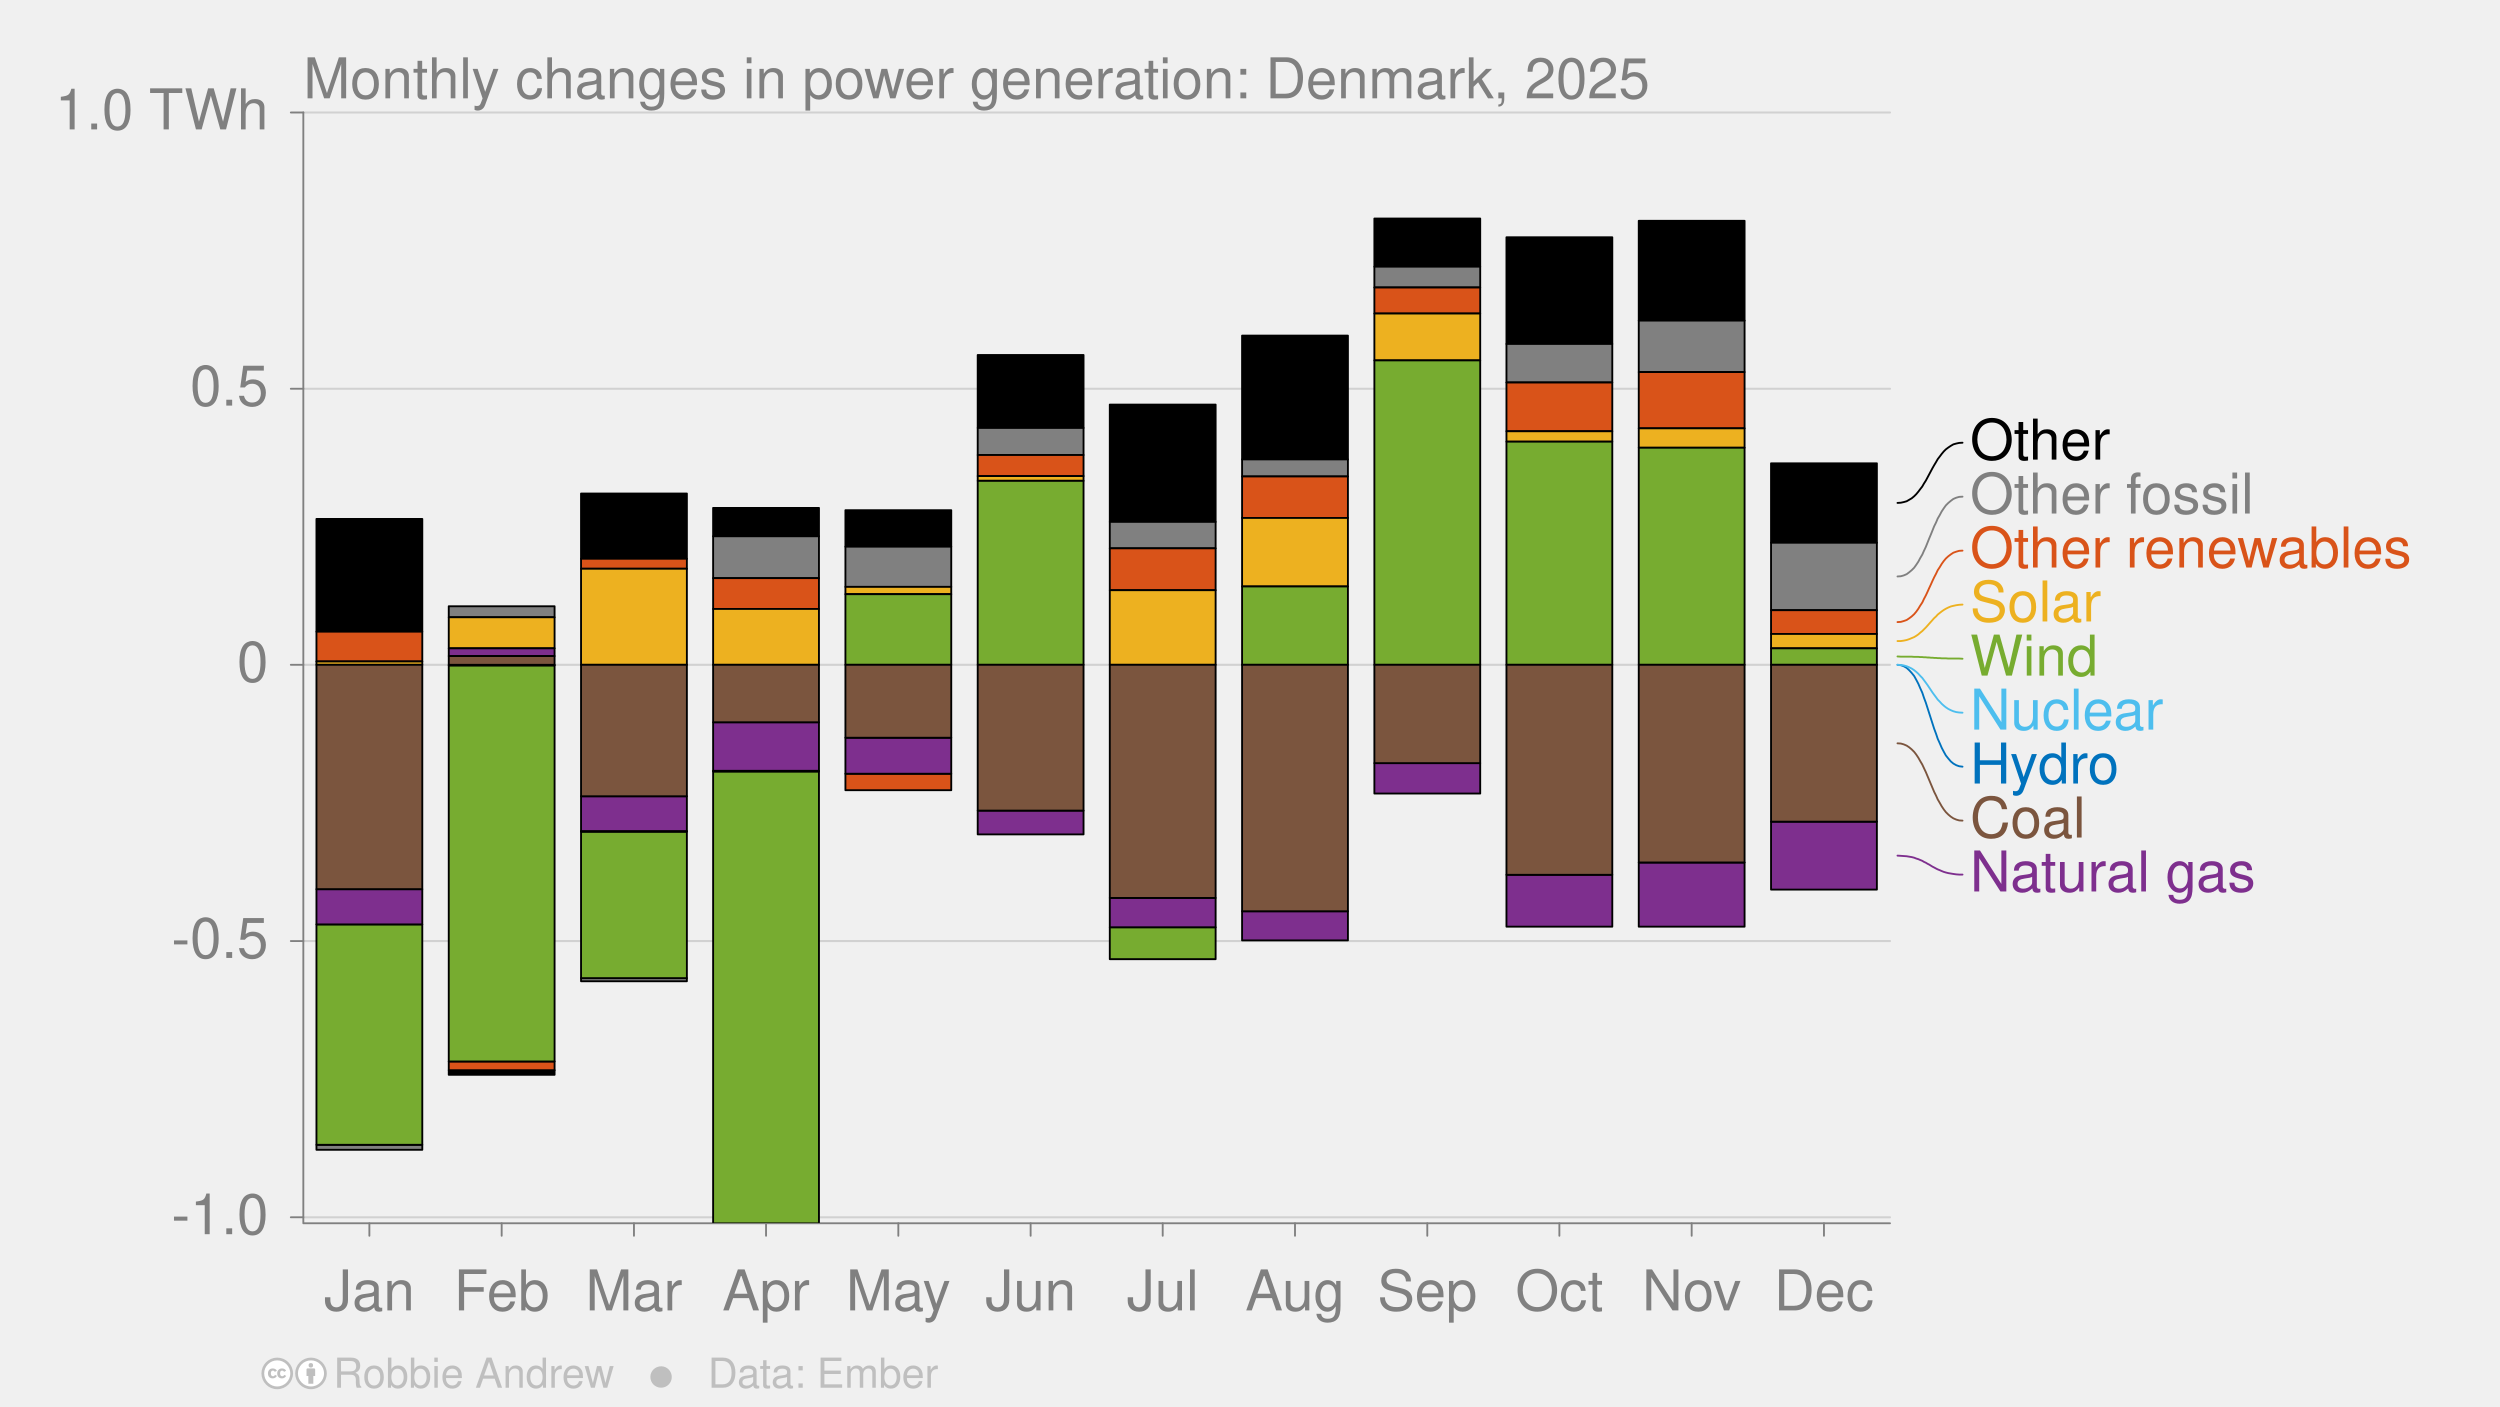
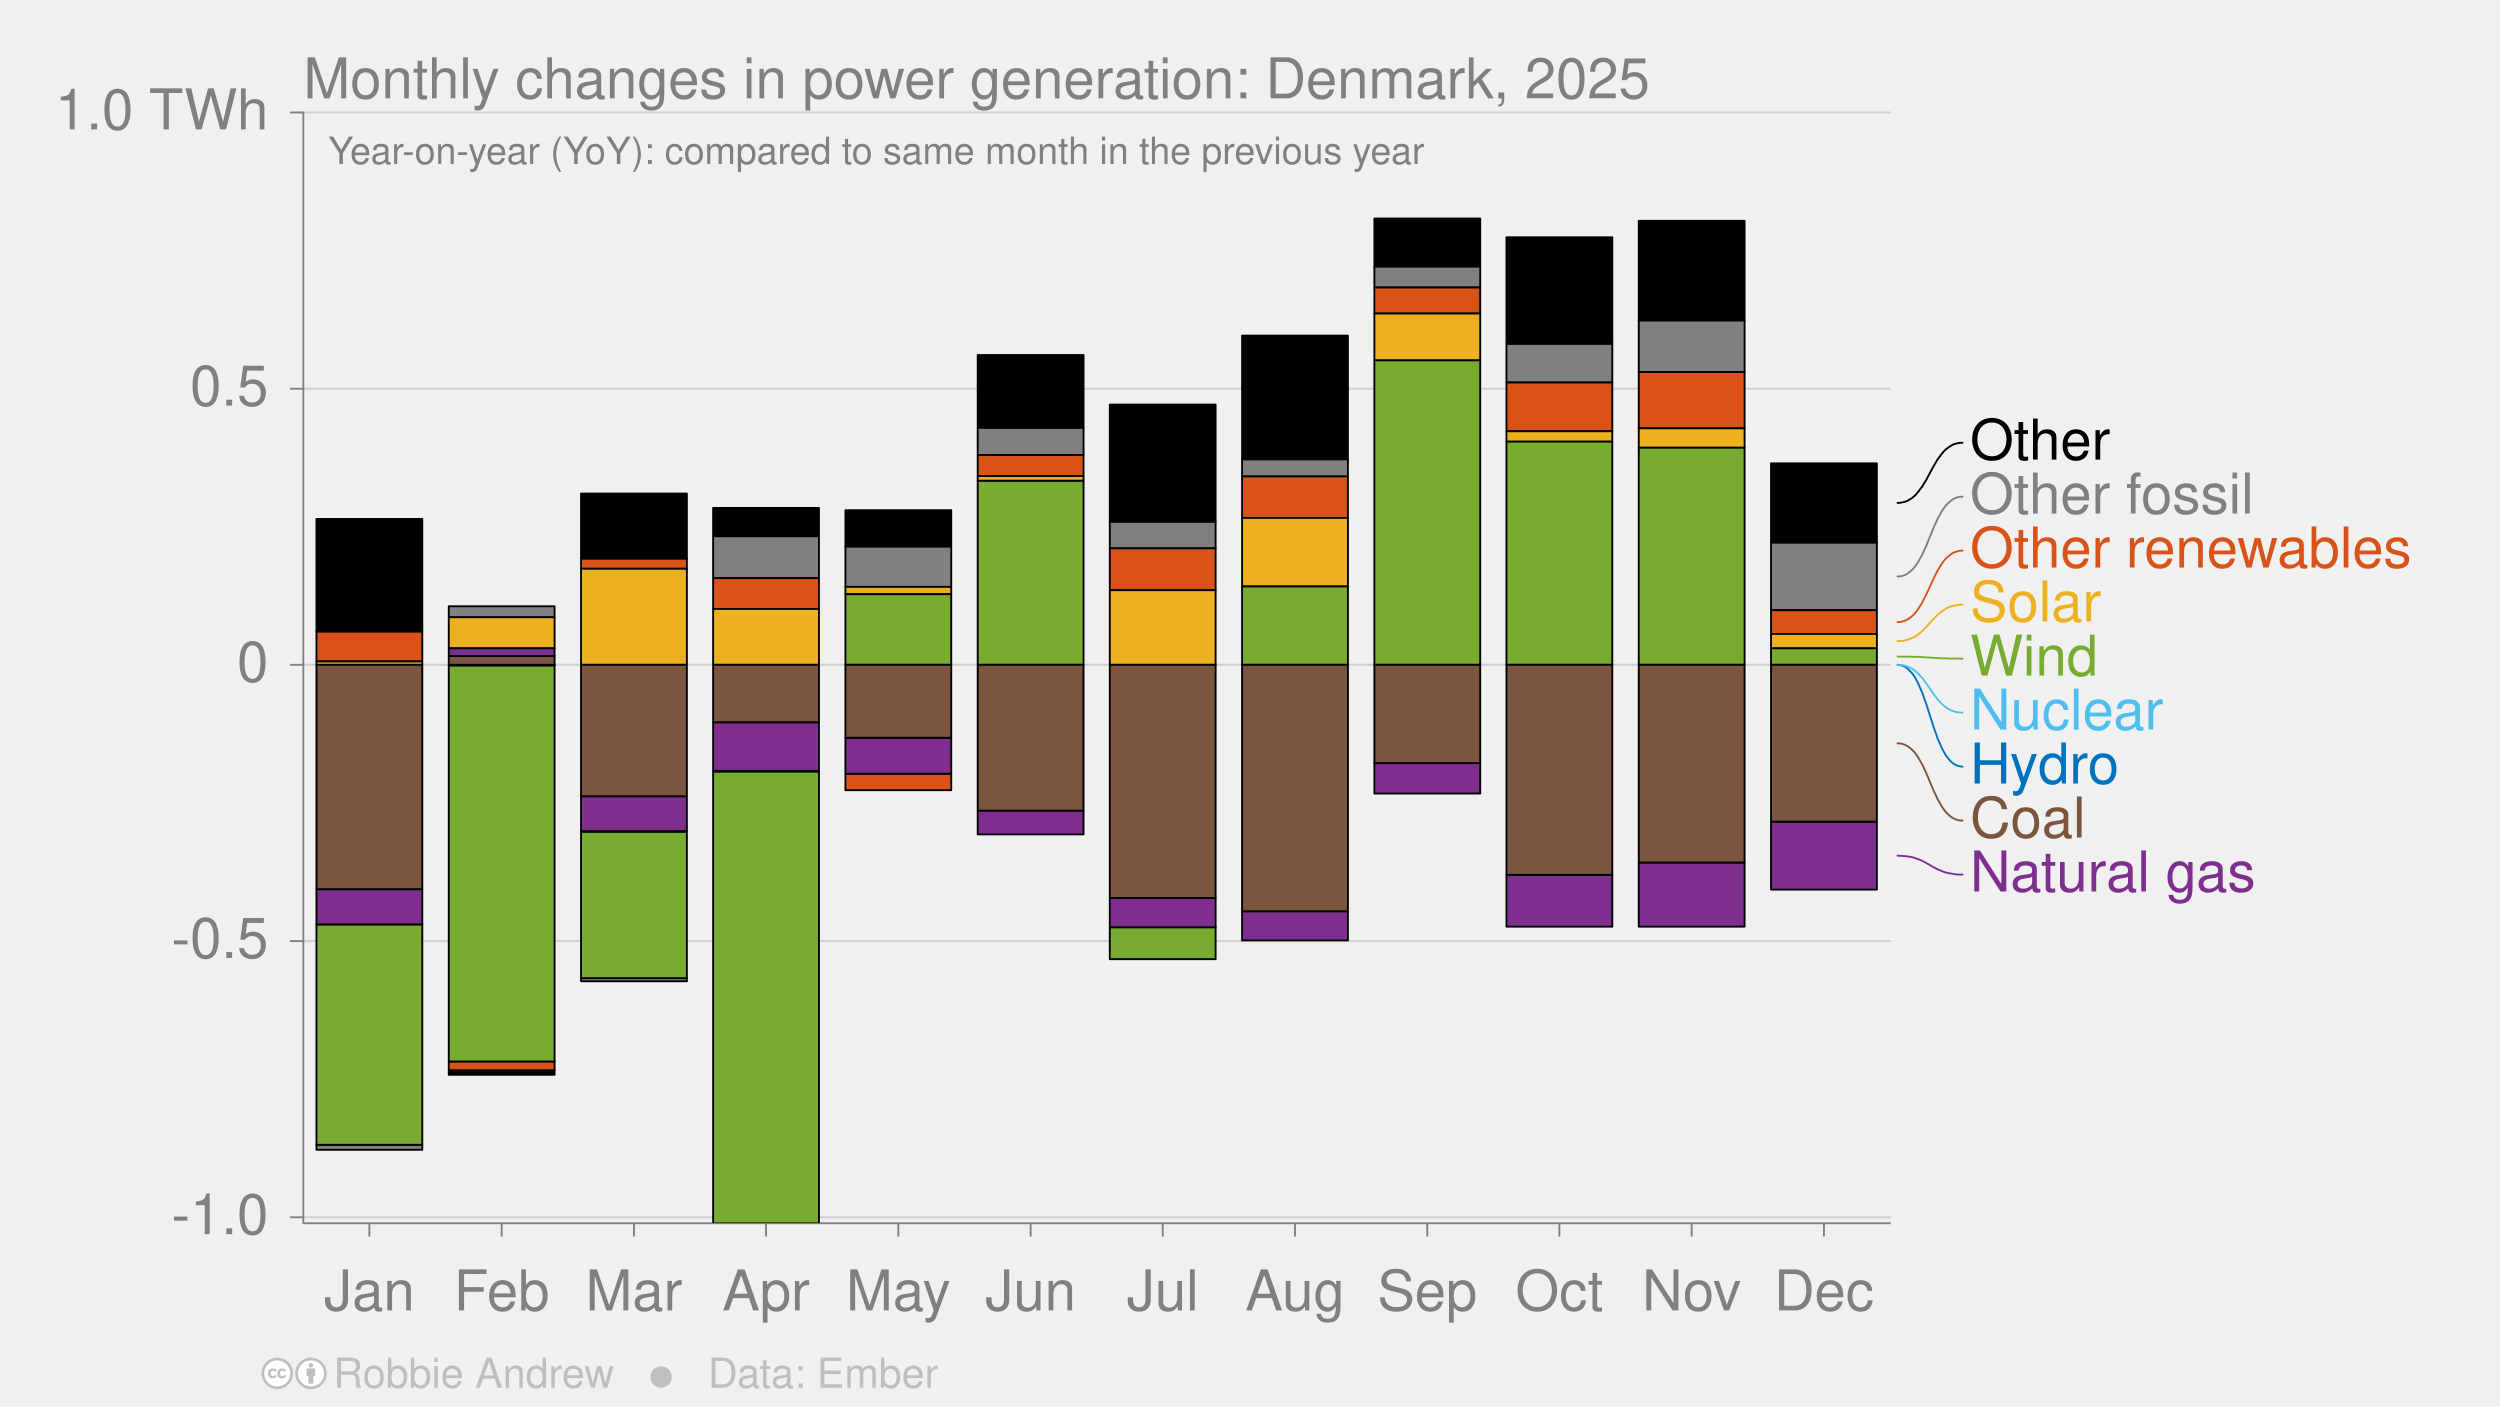
<svg xmlns="http://www.w3.org/2000/svg" xmlns:xlink="http://www.w3.org/1999/xlink" version="1.1" width="100%" height="100%" viewBox="0 0 1200.000 674.916">
  <style type="text/css">
  #main {font-family:Helvetica,Arial,sans-serif; font-size:27.00px;
         fill-opacity:1; fill:#000000; stroke:none; stroke-linejoin:round; stroke-linecap:round; stroke-width:1.00;}
  .marker {stroke-opacity:0;fill-opacity:0;}
  .marker:hover {stroke-opacity:0.5; fill-opacity:1;}
  .ticklabel {font-size:27.00px;fill:#808080;stroke:none;font-family:Helvetica}
  .ytl {text-anchor:end;}
  .dp1 {pointer-events:none;font-size:70%;text-anchor:middle;fill:#000000;}
  .dp2 {pointer-events:none;font-size:70%;text-anchor:middle;fill:#FFFFFF;}
  .numtip {pointer-events:none;}
  .cc {opacity:0.25;}
.dl_fe {background-color:#FDFFDF;display:flex;margin:auto;align-items:center}
.dl_fe_p {font-size:20px;text-align:center;margin:3px}
.dl_el {display:none;pointer-events:none;}
.cc:hover + .dl_el {display:block;}
text:hover + .dl_el {display:block;}
</style>
  <defs>
    <clipPath id="axis_clip">
      <rect x="145.8" y="54.2" width="761.2" height="532.8" />
    </clipPath>
    <path id="line_x" d="M 145.600,0 h 761.600" stroke="#262626" stroke-opacity="0.15" stroke-width="1.00" />
    <path id="tick_y" d="M 145.600,0 h -6.000" stroke="#808080" stroke-width="0.90" />
    <path id="tick_x" d="M 0,587.177 v 6.000" stroke="#808080" stroke-width="0.90" />
  </defs>
  <g id="main">
    <use xlink:href="#line_x" transform="translate(0,584.3)" />
    <use xlink:href="#line_x" transform="translate(0,451.7)" />
    <use xlink:href="#line_x" transform="translate(0,319.1)" />
    <use xlink:href="#line_x" transform="translate(0,186.6)" />
    <use xlink:href="#line_x" transform="translate(0,54.0)" />
    <use xlink:href="#tick_y" transform="translate(0,584.3)" />
    <use xlink:href="#tick_y" transform="translate(0,451.7)" />
    <use xlink:href="#tick_y" transform="translate(0,319.1)" />
    <use xlink:href="#tick_y" transform="translate(0,186.6)" />
    <use xlink:href="#tick_y" transform="translate(0,54.0)" />
    <use xlink:href="#tick_x" transform="translate(177.3,0)" />
    <use xlink:href="#tick_x" transform="translate(240.8,0)" />
    <use xlink:href="#tick_x" transform="translate(304.3,0)" />
    <use xlink:href="#tick_x" transform="translate(367.7,0)" />
    <use xlink:href="#tick_x" transform="translate(431.2,0)" />
    <use xlink:href="#tick_x" transform="translate(494.7,0)" />
    <use xlink:href="#tick_x" transform="translate(558.1,0)" />
    <use xlink:href="#tick_x" transform="translate(621.6,0)" />
    <use xlink:href="#tick_x" transform="translate(685.1,0)" />
    <use xlink:href="#tick_x" transform="translate(748.5,0)" />
    <use xlink:href="#tick_x" transform="translate(812.0,0)" />
    <use xlink:href="#tick_x" transform="translate(875.5,0)" />
    <polyline points="145.6,53.993 145.6,587.177 907.2,587.177" stroke="#808080" stroke-width="0.90" fill="none" />
    <text class="ticklabel xtl" transform="translate(177.3,629.0)" text-anchor="middle">Jan</text>
    <text class="ticklabel xtl" transform="translate(240.8,629.0)" text-anchor="middle">Feb</text>
    <text class="ticklabel xtl" transform="translate(304.3,629.0)" text-anchor="middle">Mar</text>
    <text class="ticklabel xtl" transform="translate(367.7,629.0)" text-anchor="middle">Apr</text>
    <text class="ticklabel xtl" transform="translate(431.2,629.0)" text-anchor="middle">May</text>
    <text class="ticklabel xtl" transform="translate(494.7,629.0)" text-anchor="middle">Jun</text>
    <text class="ticklabel xtl" transform="translate(558.1,629.0)" text-anchor="middle">Jul</text>
    <text class="ticklabel xtl" transform="translate(621.6,629.0)" text-anchor="middle">Aug</text>
    <text class="ticklabel xtl" transform="translate(685.1,629.0)" text-anchor="middle">Sep</text>
    <text class="ticklabel xtl" transform="translate(748.5,629.0)" text-anchor="middle">Oct</text>
    <text class="ticklabel xtl" transform="translate(812.0,629.0)" text-anchor="middle">Nov</text>
    <text class="ticklabel xtl" transform="translate(875.5,629.0)" text-anchor="middle">Dec</text>
    <text class="ticklabel ytl" transform="translate(128.8,592.4)">-1.0</text>
    <text class="ticklabel ytl" transform="translate(128.8,459.8)">-0.5</text>
    <text class="ticklabel ytl" transform="translate(128.8,327.2)">0</text>
    <text class="ticklabel ytl" transform="translate(128.8,194.7)">0.5</text>
    <text class="ticklabel ytl" transform="translate(128.8,62.1)">1.0 TWh</text>
    <g stroke="#000" stroke-width="0.90" fill="#000" clip-path="url(#axis_clip)">
      <polygon class="pl" points="151.9,249.1 151.9,303.2 202.7,303.2 202.7,249.1 151.9,249.1" />
      <polygon class="pl" points="215.4,515.9 215.4,513.7 266.2,513.7 266.2,515.9 215.4,515.9" />
      <polygon class="pl" points="278.9,236.9 278.9,268.2 329.7,268.2 329.7,236.9 278.9,236.9" />
      <polygon class="pl" points="342.3,243.8 342.3,257.4 393.1,257.4 393.1,243.8 342.3,243.8" />
      <polygon class="pl" points="405.8,244.9 405.8,262.4 456.6,262.4 456.6,244.9 405.8,244.9" />
      <polygon class="pl" points="469.3,170.4 469.3,205.4 520.1,205.4 520.1,170.4 469.3,170.4" />
      <polygon class="pl" points="532.7,194.2 532.7,250.5 583.5,250.5 583.5,194.2 532.7,194.2" />
      <polygon class="pl" points="596.2,161.1 596.2,220.5 647.0,220.5 647.0,161.1 596.2,161.1" />
      <polygon class="pl" points="659.7,104.9 659.7,128.0 710.5,128.0 710.5,104.9 659.7,104.9" />
      <polygon class="pl" points="723.1,113.9 723.1,165.1 773.9,165.1 773.9,113.9 723.1,113.9" />
      <polygon class="pl" points="786.6,106.0 786.6,153.9 837.4,153.9 837.4,106.0 786.6,106.0" />
      <polygon class="pl" points="850.1,222.4 850.1,260.5 900.9,260.5 900.9,222.4 850.1,222.4" />
    </g>
    <g stroke="#000" stroke-width="0.90" fill="#808080" clip-path="url(#axis_clip)">
      <polygon class="pl" points="151.9,551.9 151.9,549.5 202.7,549.5 202.7,551.9 151.9,551.9" />
      <polygon class="pl" points="215.4,291.0 215.4,296.3 266.2,296.3 266.2,291.0 215.4,291.0" />
      <polygon class="pl" points="278.9,471.0 278.9,469.5 329.7,469.5 329.7,471.0 278.9,471.0" />
      <polygon class="pl" points="342.3,257.4 342.3,277.5 393.1,277.5 393.1,257.4 342.3,257.4" />
      <polygon class="pl" points="405.8,262.4 405.8,281.7 456.6,281.7 456.6,262.4 405.8,262.4" />
      <polygon class="pl" points="469.3,205.4 469.3,218.4 520.1,218.4 520.1,205.4 469.3,205.4" />
      <polygon class="pl" points="532.7,250.5 532.7,263.2 583.5,263.2 583.5,250.5 532.7,250.5" />
      <polygon class="pl" points="596.2,220.5 596.2,228.7 647.0,228.7 647.0,220.5 596.2,220.5" />
      <polygon class="pl" points="659.7,128.0 659.7,138.0 710.5,138.0 710.5,128.0 659.7,128.0" />
      <polygon class="pl" points="723.1,165.1 723.1,183.6 773.9,183.6 773.9,165.1 723.1,165.1" />
      <polygon class="pl" points="786.6,153.9 786.6,178.6 837.4,178.6 837.4,153.9 786.6,153.9" />
      <polygon class="pl" points="850.1,260.5 850.1,292.9 900.9,292.9 900.9,260.5 850.1,260.5" />
    </g>
    <g stroke="#000" stroke-width="0.90" fill="#4DBEEE" clip-path="url(#axis_clip)">
</g>
    <g stroke="#000" stroke-width="0.90" fill="#D95319" clip-path="url(#axis_clip)">
      <polygon class="pl" points="151.9,303.2 151.9,317.5 202.7,317.5 202.7,303.2 151.9,303.2" />
      <polygon class="pl" points="215.4,513.7 215.4,509.5 266.2,509.5 266.2,513.7 215.4,513.7" />
      <polygon class="pl" points="278.9,268.2 278.9,273.0 329.7,273.0 329.7,268.2 278.9,268.2" />
      <polygon class="pl" points="342.3,277.5 342.3,292.3 393.1,292.3 393.1,277.5 342.3,277.5" />
      <polygon class="pl" points="405.8,379.3 405.8,371.4 456.6,371.4 456.6,379.3 405.8,379.3" />
      <polygon class="pl" points="469.3,218.4 469.3,228.5 520.1,228.5 520.1,218.4 469.3,218.4" />
      <polygon class="pl" points="532.7,263.2 532.7,283.3 583.5,283.3 583.5,263.2 532.7,263.2" />
      <polygon class="pl" points="596.2,228.7 596.2,248.6 647.0,248.6 647.0,228.7 596.2,228.7" />
      <polygon class="pl" points="659.7,138.0 659.7,150.5 710.5,150.5 710.5,138.0 659.7,138.0" />
      <polygon class="pl" points="723.1,183.6 723.1,207.0 773.9,207.0 773.9,183.6 723.1,183.6" />
      <polygon class="pl" points="786.6,178.6 786.6,205.6 837.4,205.6 837.4,178.6 786.6,178.6" />
      <polygon class="pl" points="850.1,292.9 850.1,304.3 900.9,304.3 900.9,292.9 850.1,292.9" />
    </g>
    <g stroke="#000" stroke-width="0.90" fill="#EDB120" clip-path="url(#axis_clip)">
      <polygon class="pl" points="151.9,317.5 151.9,319.1 202.7,319.1 202.7,317.5 151.9,317.5" />
      <polygon class="pl" points="215.4,296.3 215.4,311.2 266.2,311.2 266.2,296.3 215.4,296.3" />
      <polygon class="pl" points="278.9,273.0 278.9,319.1 329.7,319.1 329.7,273.0 278.9,273.0" />
      <polygon class="pl" points="342.3,292.3 342.3,319.1 393.1,319.1 393.1,292.3 342.3,292.3" />
      <polygon class="pl" points="405.8,281.7 405.8,285.2 456.6,285.2 456.6,281.7 405.8,281.7" />
      <polygon class="pl" points="469.3,228.5 469.3,230.8 520.1,230.8 520.1,228.5 469.3,228.5" />
      <polygon class="pl" points="532.7,283.3 532.7,319.1 583.5,319.1 583.5,283.3 532.7,283.3" />
      <polygon class="pl" points="596.2,248.6 596.2,281.5 647.0,281.5 647.0,248.6 596.2,248.6" />
      <polygon class="pl" points="659.7,150.5 659.7,173.0 710.5,173.0 710.5,150.5 659.7,150.5" />
      <polygon class="pl" points="723.1,207.0 723.1,212.0 773.9,212.0 773.9,207.0 723.1,207.0" />
      <polygon class="pl" points="786.6,205.6 786.6,214.9 837.4,214.9 837.4,205.6 786.6,205.6" />
      <polygon class="pl" points="850.1,304.3 850.1,311.2 900.9,311.2 900.9,304.3 850.1,304.3" />
    </g>
    <g stroke="#000" stroke-width="0.90" fill="#77AC30" clip-path="url(#axis_clip)">
      <polygon class="pl" points="151.9,549.5 151.9,443.7 202.7,443.7 202.7,549.5 151.9,549.5" />
      <polygon class="pl" points="215.4,509.5 215.4,319.4 266.2,319.4 266.2,509.5 215.4,509.5" />
      <polygon class="pl" points="278.9,469.5 278.9,399.2 329.7,399.2 329.7,469.5 278.9,469.5" />
      <polygon class="pl" points="342.3,587.2 342.3,370.3 393.1,370.3 393.1,587.2 342.3,587.2" />
      <polygon class="pl" points="405.8,285.2 405.8,319.1 456.6,319.1 456.6,285.2 405.8,285.2" />
      <polygon class="pl" points="469.3,230.8 469.3,319.1 520.1,319.1 520.1,230.8 469.3,230.8" />
      <polygon class="pl" points="532.7,460.4 532.7,445.1 583.5,445.1 583.5,460.4 532.7,460.4" />
      <polygon class="pl" points="596.2,281.5 596.2,319.1 647.0,319.1 647.0,281.5 596.2,281.5" />
      <polygon class="pl" points="659.7,173.0 659.7,319.1 710.5,319.1 710.5,173.0 659.7,173.0" />
      <polygon class="pl" points="723.1,212.0 723.1,319.1 773.9,319.1 773.9,212.0 723.1,212.0" />
      <polygon class="pl" points="786.6,214.9 786.6,319.1 837.4,319.1 837.4,214.9 786.6,214.9" />
      <polygon class="pl" points="850.1,311.2 850.1,319.1 900.9,319.1 900.9,311.2 850.1,311.2" />
    </g>
    <g stroke="#000" stroke-width="0.90" fill="#0072BD" clip-path="url(#axis_clip)">
      <polygon class="pl" points="215.4,319.4 215.4,319.1 266.2,319.1 266.2,319.4 215.4,319.4" />
      <polygon class="pl" points="278.9,399.2 278.9,398.9 329.7,398.9 329.7,399.2 278.9,399.2" />
      <polygon class="pl" points="342.3,370.3 342.3,370.0 393.1,370.0 393.1,370.3 342.3,370.3" />
    </g>
    <g stroke="#000" stroke-width="0.90" fill="#7E2F8E" clip-path="url(#axis_clip)">
      <polygon class="pl" points="151.9,443.7 151.9,426.8 202.7,426.8 202.7,443.7 151.9,443.7" />
      <polygon class="pl" points="215.4,311.2 215.4,314.9 266.2,314.9 266.2,311.2 215.4,311.2" />
      <polygon class="pl" points="278.9,398.9 278.9,382.2 329.7,382.2 329.7,398.9 278.9,398.9" />
      <polygon class="pl" points="342.3,370.0 342.3,346.7 393.1,346.7 393.1,370.0 342.3,370.0" />
      <polygon class="pl" points="405.8,371.4 405.8,354.1 456.6,354.1 456.6,371.4 405.8,371.4" />
      <polygon class="pl" points="469.3,400.5 469.3,389.1 520.1,389.1 520.1,400.5 469.3,400.5" />
      <polygon class="pl" points="532.7,445.1 532.7,431.0 583.5,431.0 583.5,445.1 532.7,445.1" />
      <polygon class="pl" points="596.2,451.4 596.2,437.4 647.0,437.4 647.0,451.4 596.2,451.4" />
      <polygon class="pl" points="659.7,380.9 659.7,366.3 710.5,366.3 710.5,380.9 659.7,380.9" />
      <polygon class="pl" points="723.1,444.8 723.1,419.9 773.9,419.9 773.9,444.8 723.1,444.8" />
      <polygon class="pl" points="786.6,444.8 786.6,414.0 837.4,414.0 837.4,444.8 786.6,444.8" />
      <polygon class="pl" points="850.1,427.0 850.1,394.4 900.9,394.4 900.9,427.0 850.1,427.0" />
    </g>
    <g stroke="#000" stroke-width="0.90" fill="#7B553E" clip-path="url(#axis_clip)">
      <polygon class="pl" points="151.9,426.8 151.9,319.1 202.7,319.1 202.7,426.8 151.9,426.8" />
      <polygon class="pl" points="215.4,314.9 215.4,319.1 266.2,319.1 266.2,314.9 215.4,314.9" />
      <polygon class="pl" points="278.9,382.2 278.9,319.1 329.7,319.1 329.7,382.2 278.9,382.2" />
      <polygon class="pl" points="342.3,346.7 342.3,319.1 393.1,319.1 393.1,346.7 342.3,346.7" />
      <polygon class="pl" points="405.8,354.1 405.8,319.1 456.6,319.1 456.6,354.1 405.8,354.1" />
      <polygon class="pl" points="469.3,389.1 469.3,319.1 520.1,319.1 520.1,389.1 469.3,389.1" />
      <polygon class="pl" points="532.7,431.0 532.7,319.1 583.5,319.1 583.5,431.0 532.7,431.0" />
      <polygon class="pl" points="596.2,437.4 596.2,319.1 647.0,319.1 647.0,437.4 596.2,437.4" />
      <polygon class="pl" points="659.7,366.3 659.7,319.1 710.5,319.1 710.5,366.3 659.7,366.3" />
      <polygon class="pl" points="723.1,419.9 723.1,319.1 773.9,319.1 773.9,419.9 723.1,419.9" />
      <polygon class="pl" points="786.6,414.0 786.6,319.1 837.4,319.1 837.4,414.0 786.6,414.0" />
      <polygon class="pl" points="850.1,394.4 850.1,319.1 900.9,319.1 900.9,394.4 850.1,394.4" />
    </g>
    <text transform="translate(945.6,393.9)" dy="8.1" font-size="27.00" fill="#7B553E" stroke="none">Coal</text>
    <text transform="translate(945.6,419.8)" dy="8.1" font-size="27.00" fill="#7E2F8E" stroke="none">Natural gas</text>
    <text transform="translate(945.6,368.0)" dy="8.1" font-size="27.00" fill="#0072BD" stroke="none">Hydro</text>
    <text transform="translate(945.6,316.2)" dy="8.1" font-size="27.00" fill="#77AC30" stroke="none">Wind</text>
    <text transform="translate(945.6,290.2)" dy="8.1" font-size="27.00" fill="#EDB120" stroke="none">Solar</text>
    <text transform="translate(945.6,264.3)" dy="8.1" font-size="27.00" fill="#D95319" stroke="none">Other renewables</text>
    <text transform="translate(945.6,342.1)" dy="8.1" font-size="27.00" fill="#4DBEEE" stroke="none">Nuclear</text>
    <text transform="translate(945.6,238.4)" dy="8.1" font-size="27.00" fill="#808080" stroke="none">Other fossil</text>
    <text transform="translate(945.6,212.5)" dy="8.1" font-size="27.00" fill="#000" stroke="none">Other</text>
    <polyline class="pl" points="910.8,356.8 912.4,356.9 913.8,357.3 915.2,357.9 916.4,358.7 917.6,359.7 918.8,360.9 919.8,362.2 920.8,363.7 921.7,365.3 922.7,367.0 923.5,368.7 924.4,370.6 925.2,372.5 926.0,374.4 926.8,376.3 927.6,378.2 928.4,380.1 929.3,381.9 930.1,383.7 931.1,385.4 932.0,387.0 933.0,388.5 934.0,389.8 935.2,391.0 936.4,392.0 937.6,392.8 939.0,393.4 940.4,393.8 942.0,393.9" stroke="#7B553E" stroke-width="0.90" stroke-opacity="1.00" fill="none" />
    <polyline class="pl" points="910.8,410.7 912.4,410.8 913.8,410.9 915.2,411.0 916.4,411.2 917.6,411.4 918.8,411.7 919.8,412.1 920.8,412.4 921.7,412.8 922.7,413.2 923.5,413.7 924.4,414.1 925.2,414.6 926.0,415.0 926.8,415.5 927.6,416.0 928.4,416.4 929.3,416.9 930.1,417.3 931.1,417.7 932.0,418.1 933.0,418.5 934.0,418.8 935.2,419.1 936.4,419.3 937.6,419.5 939.0,419.7 940.4,419.8 942.0,419.8" stroke="#7E2F8E" stroke-width="0.90" stroke-opacity="1.00" fill="none" />
    <polyline class="pl" points="910.8,319.1 912.4,319.3 913.8,319.8 915.2,320.6 916.4,321.7 917.6,323.0 918.8,324.5 919.8,326.3 920.8,328.2 921.7,330.3 922.7,332.5 923.5,334.9 924.4,337.3 925.2,339.8 926.0,342.3 926.8,344.8 927.6,347.3 928.4,349.8 929.3,352.2 930.1,354.6 931.1,356.8 932.0,358.9 933.0,360.8 934.0,362.6 935.2,364.1 936.4,365.5 937.6,366.5 939.0,367.3 940.4,367.8 942.0,368.0" stroke="#0072BD" stroke-width="0.90" stroke-opacity="1.00" fill="none" />
    <polyline class="pl" points="910.8,315.1 912.4,315.2 913.8,315.2 915.2,315.2 916.4,315.2 917.6,315.2 918.8,315.3 919.8,315.3 920.8,315.3 921.7,315.4 922.7,315.4 923.5,315.5 924.4,315.5 925.2,315.6 926.0,315.6 926.8,315.7 927.6,315.7 928.4,315.8 929.3,315.8 930.1,315.9 931.1,315.9 932.0,316.0 933.0,316.0 934.0,316.0 935.2,316.1 936.4,316.1 937.6,316.1 939.0,316.1 940.4,316.1 942.0,316.2" stroke="#77AC30" stroke-width="0.90" stroke-opacity="1.00" fill="none" />
    <polyline class="pl" points="910.8,307.7 912.4,307.7 913.8,307.5 915.2,307.2 916.4,306.8 917.6,306.3 918.8,305.8 919.8,305.2 920.8,304.5 921.7,303.7 922.7,302.9 923.5,302.1 924.4,301.2 925.2,300.3 926.0,299.4 926.8,298.5 927.6,297.6 928.4,296.7 929.3,295.9 930.1,295.0 931.1,294.2 932.0,293.5 933.0,292.8 934.0,292.2 935.2,291.6 936.4,291.1 937.6,290.8 939.0,290.5 940.4,290.3 942.0,290.2" stroke="#EDB120" stroke-width="0.90" stroke-opacity="1.00" fill="none" />
    <polyline class="pl" points="910.8,298.6 912.4,298.5 913.8,298.1 915.2,297.6 916.4,296.8 917.6,295.9 918.8,294.8 919.8,293.6 920.8,292.2 921.7,290.7 922.7,289.2 923.5,287.5 924.4,285.8 925.2,284.1 926.0,282.3 926.8,280.6 927.6,278.8 928.4,277.1 929.3,275.4 930.1,273.7 931.1,272.2 932.0,270.7 933.0,269.3 934.0,268.1 935.2,267.0 936.4,266.1 937.6,265.3 939.0,264.8 940.4,264.4 942.0,264.3" stroke="#D95319" stroke-width="0.90" stroke-opacity="1.00" fill="none" />
    <polyline class="pl" points="910.8,319.1 912.4,319.2 913.8,319.4 915.2,319.8 916.4,320.3 917.6,320.9 918.8,321.7 919.8,322.5 920.8,323.4 921.7,324.4 922.7,325.4 923.5,326.5 924.4,327.7 925.2,328.8 926.0,330.0 926.8,331.2 927.6,332.4 928.4,333.5 929.3,334.7 930.1,335.8 931.1,336.8 932.0,337.8 933.0,338.7 934.0,339.5 935.2,340.3 936.4,340.9 937.6,341.4 939.0,341.8 940.4,342.0 942.0,342.1" stroke="#4DBEEE" stroke-width="0.90" stroke-opacity="1.00" fill="none" />
    <polyline class="pl" points="910.8,276.7 912.4,276.6 913.8,276.2 915.2,275.6 916.4,274.7 917.6,273.7 918.8,272.5 919.8,271.1 920.8,269.6 921.7,267.9 922.7,266.2 923.5,264.4 924.4,262.5 925.2,260.5 926.0,258.5 926.8,256.6 927.6,254.6 928.4,252.6 929.3,250.8 930.1,248.9 931.1,247.2 932.0,245.5 933.0,244.0 934.0,242.6 935.2,241.4 936.4,240.4 937.6,239.5 939.0,238.9 940.4,238.5 942.0,238.4" stroke="#808080" stroke-width="0.90" stroke-opacity="1.00" fill="none" />
    <polyline class="pl" points="910.8,241.4 912.4,241.3 913.8,241.0 915.2,240.6 916.4,239.9 917.6,239.2 918.8,238.2 919.8,237.2 920.8,236.0 921.7,234.8 922.7,233.5 923.5,232.1 924.4,230.7 925.2,229.2 926.0,227.7 926.8,226.2 927.6,224.7 928.4,223.3 929.3,221.8 930.1,220.4 931.1,219.1 932.0,217.9 933.0,216.7 934.0,215.7 935.2,214.8 936.4,214.0 937.6,213.3 939.0,212.9 940.4,212.6 942.0,212.5" stroke="#000" stroke-width="0.90" stroke-opacity="1.00" fill="none" />
    <text transform="translate(145.6,47.2)" dy="0.0" font-size="27.00" fill="#808080" stroke="none">Monthly changes in power generation: Denmark, 2025</text>
+     <text transform="translate(157.6,60.7)" dy="18.0" font-size="18.00" fill="#808080" stroke="none">Year-on-year (YoY): compared to same month in the previous year</text>
    <text transform="translate(160.0,666.1)" font-size="19.80" font-family="Helvetica" fill="#BFBFBF" stroke="none" xml:space="preserve">Robbie Andrew   ●   Data: Ember</text>
    <g>
      <rect x="123.0" y="651.4" width="34" height="17" fill="#FFF" stroke="none" opacity="0.01" />
      <g transform="translate(124.0,652.4) scale(0.24)">
        <g>
          <circle fill="#FFF" cx="37.79" cy="28.5" r="28.84" />
          <circle fill="none" cx="37.79" cy="28.5" r="28.84" stroke="#BFBFBF" stroke-width="5.5" />
          <path fill="#BFBFBF" d="M37.16,23.19 l-4.29,2.23c-0.458-0.951-1.02-1.62-1.69-2c-0.667-0.38-1.29-0.571-1.86-0.571c-2.86,0-4.29,1.89-4.29,5.66 c0,1.71,0.36,3.08,1.09,4.11c0.724,1.03,1.79,1.54,3.2,1.54c1.87,0,3.18-0.915,3.94-2.74l3.94,2 c-0.838,1.56-2,2.79-3.49,3.69c-1.48,0.896-3.12,1.34-4.91,1.34c-2.86,0-5.16-0.875-6.92-2.63 c-1.75-1.75-2.63-4.19-2.63-7.31c0-3.05,0.886-5.47,2.66-7.26c1.77-1.79,4.01-2.69,6.72-2.69 C32.6,18.56,35.44,20.1,37.16,23.19z               M55.61,23.19l-4.23,2.23c-0.457-0.951-1.02-1.62-1.69-2 c-0.668-0.38-1.31-0.571-1.91-0.571c-2.86,0-4.29,1.89-4.29,5.66c0,1.71,0.363,3.08,1.09,4.11 c0.723,1.03,1.79,1.54,3.2,1.54c1.87,0,3.18-0.915,3.94-2.74l4,2c-0.875,1.56-2.06,2.79-3.54,3.69 c-1.49,0.9-3.11,1.34-4.86,1.34c-2.9,0-5.21-0.875-6.94-2.63c-1.74-1.75-2.6-4.19-2.6-7.31 c0-3.05,0.885-5.47,2.66-7.26c1.77-1.79,4.01-2.69,6.71-2.69C51.12,18.56,53.944,20.1,55.61,23.19z" />
        </g>
      </g>
      <g transform="translate(140.2,652.4) scale(0.24)">
        <g>
          <circle fill="#FFF" cx="37.79" cy="28.5" r="28.84" />
          <circle fill="none" cx="37.79" cy="28.5" r="28.84" stroke="#BFBFBF" stroke-width="5.5" />
          <path fill="#BFBFBF" d="M46.129,20.557v13.085h-3.656v15.542h-9.944V33.643h-3.656V20.557 c0-0.572,0.2-1.057,0.599-1.457c0.401-0.399,0.887-0.6,1.457-0.6h13.144c0.533,0,1.01,0.2,1.428,0.6 C45.918,19.5,46.129,19.986,46.129,20.557z               M33.042,12.329c0-3.008,1.485-4.514,4.458-4.514s4.457,1.504,4.457,4.514 c0,2.971-1.486,4.457-4.457,4.457S33.042,15.3,33.042,12.329z" />
        </g>
      </g>
    </g>
  </g>
</svg>
